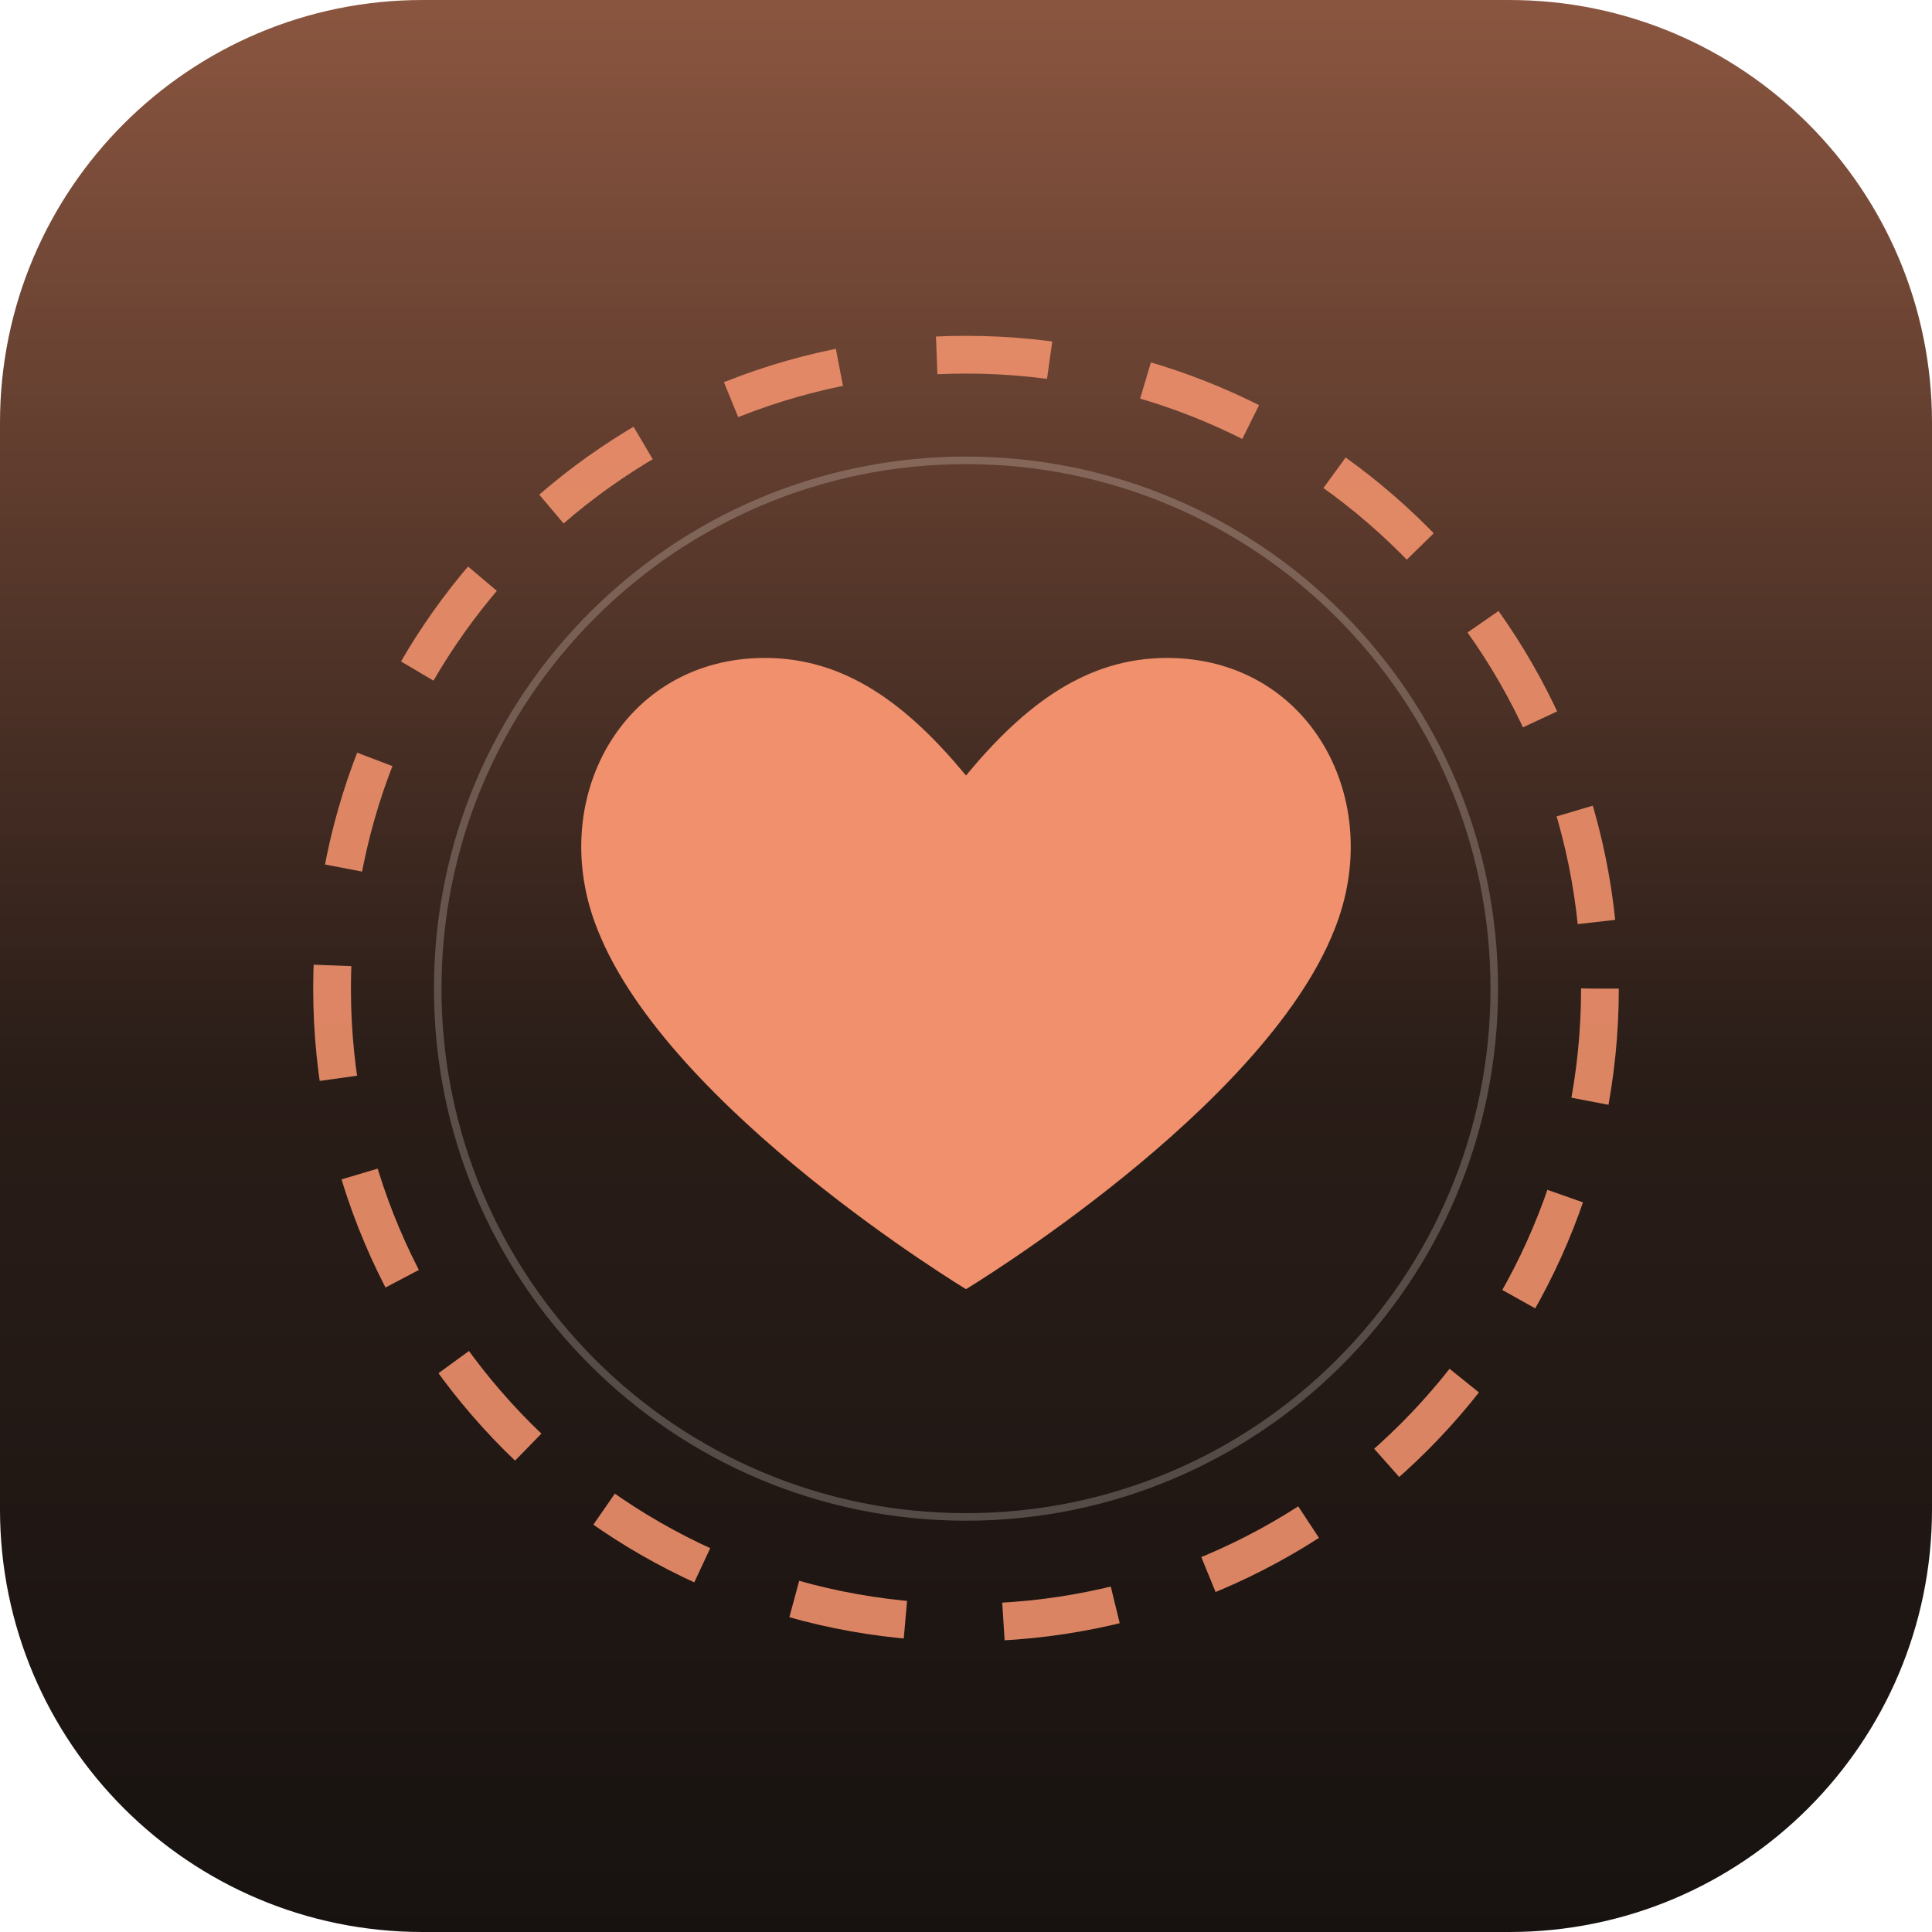
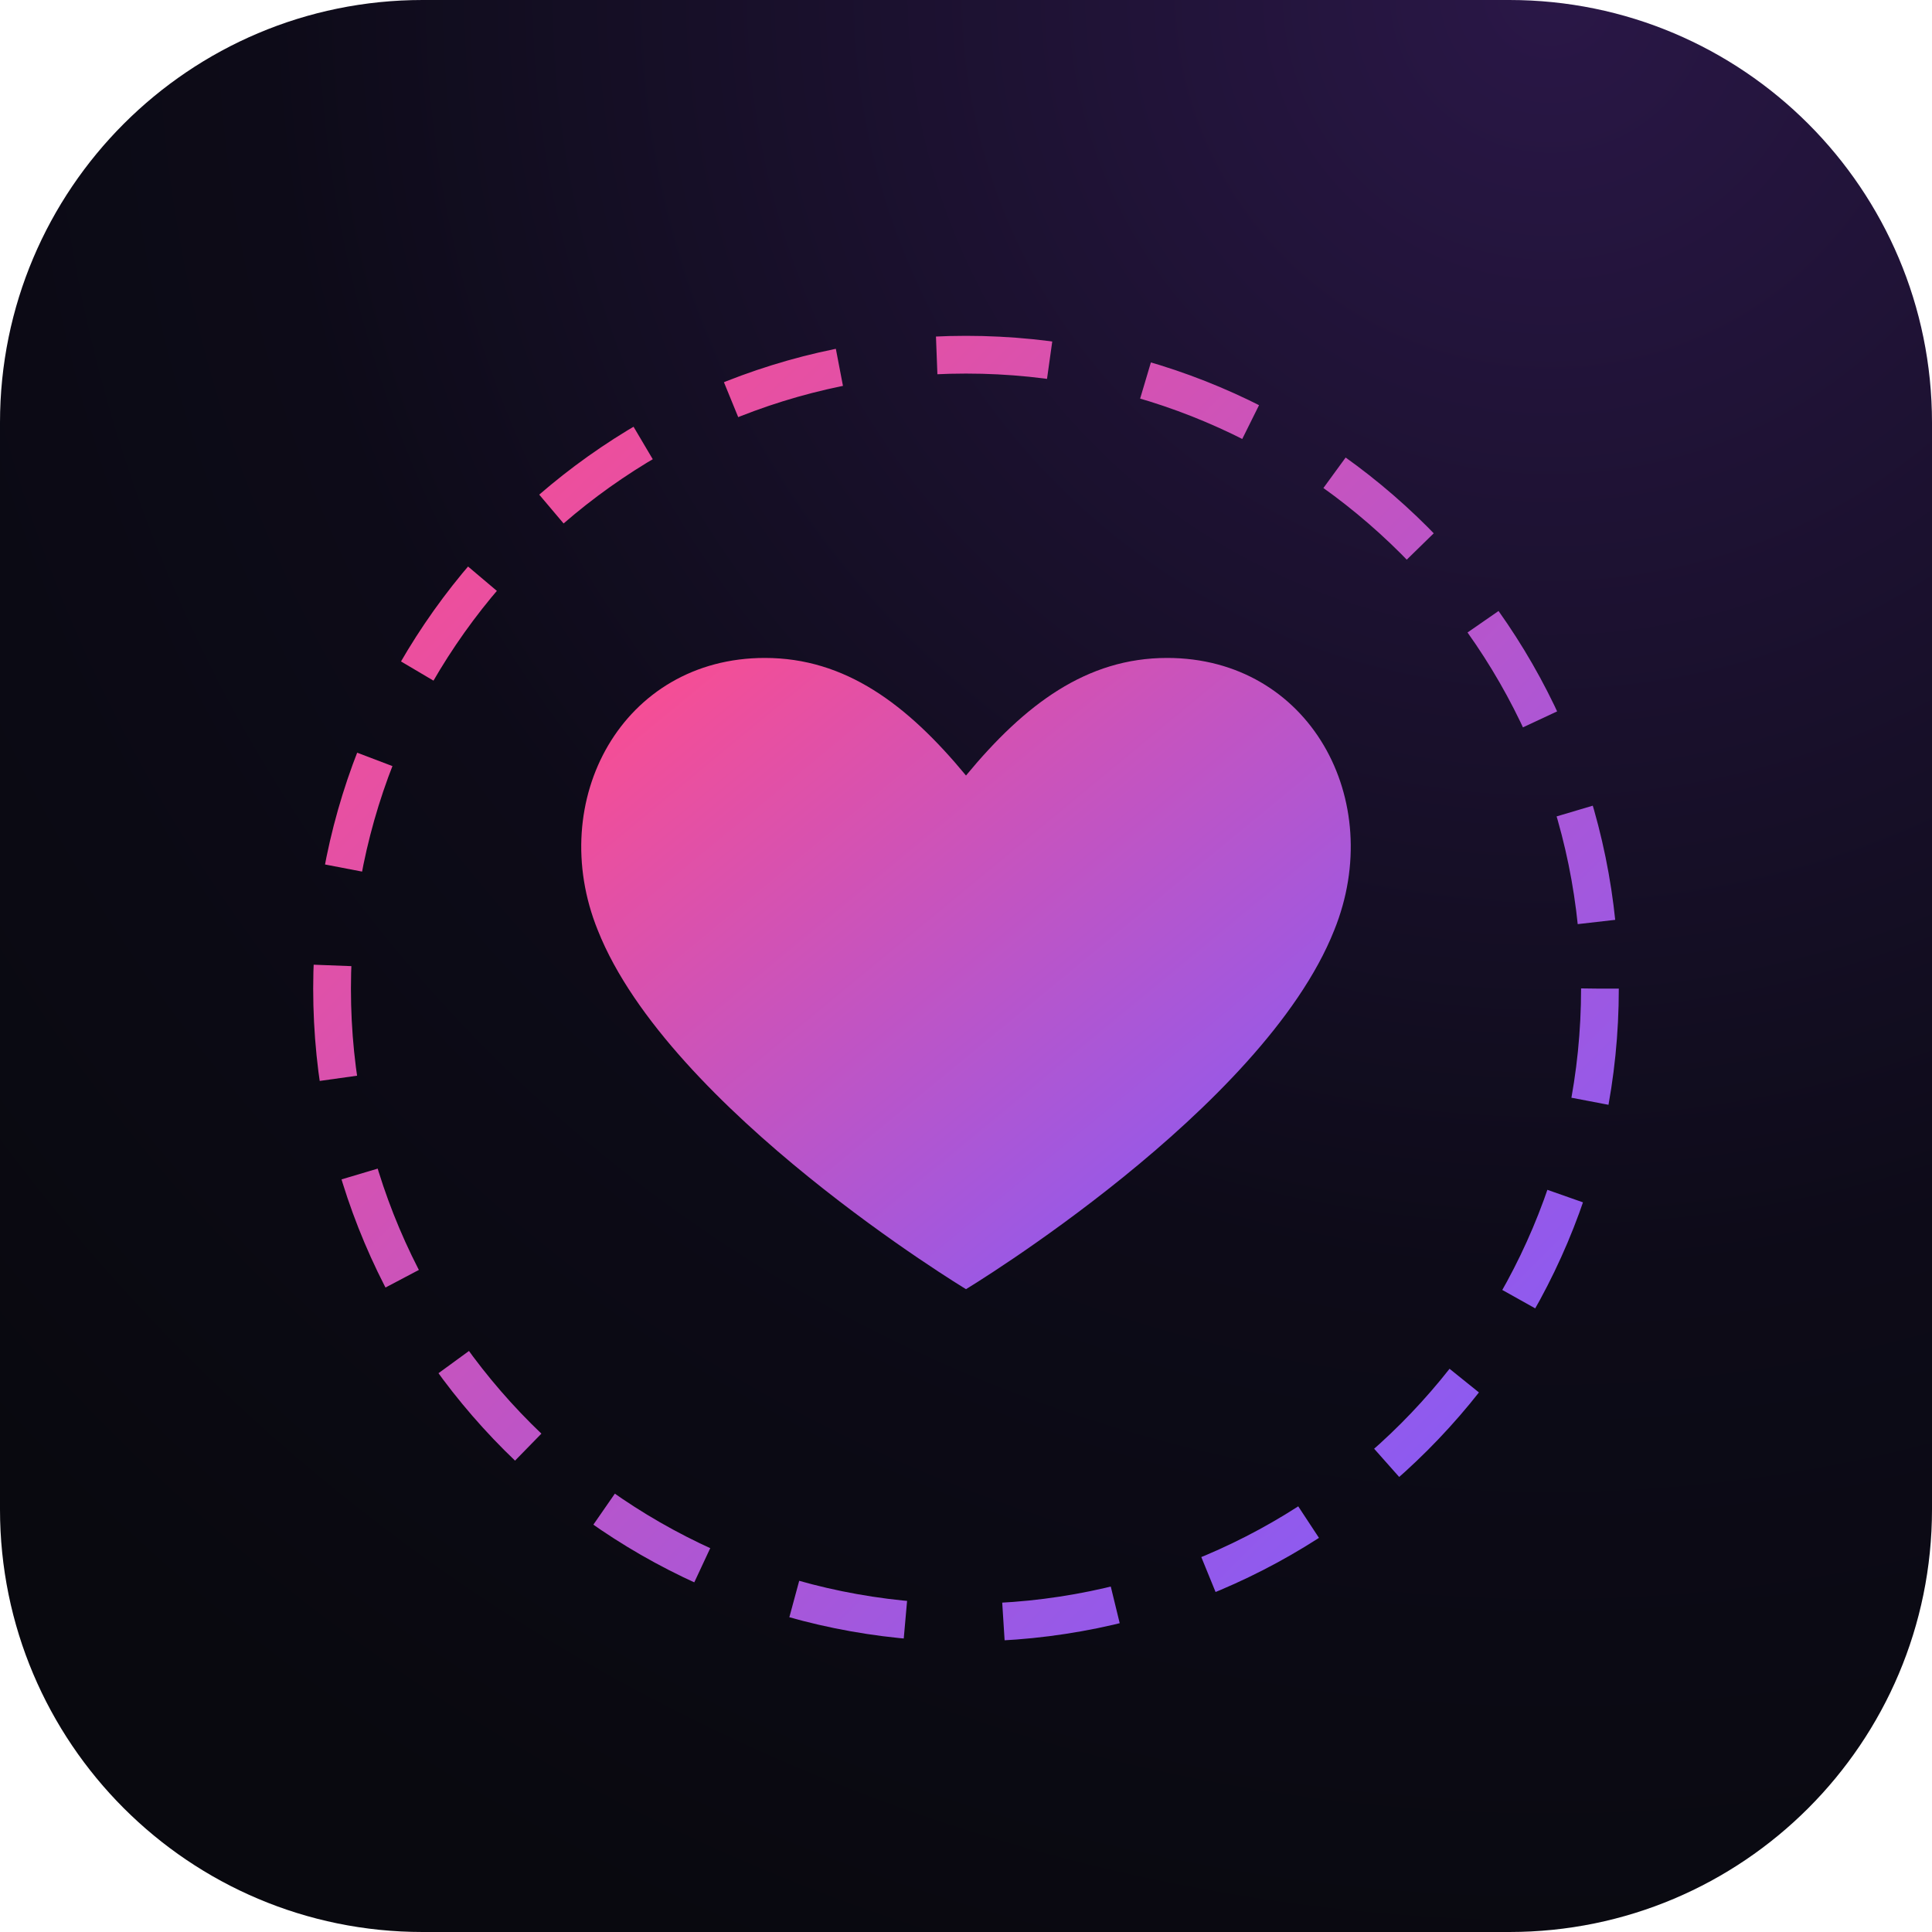
<svg xmlns="http://www.w3.org/2000/svg" viewBox="0 0 512 512">
  <defs>
-     <linearGradient id="g" x1="0" y1="0" x2="0" y2="1">
-       <stop offset="0" stop-color="#8b5640" />
-       <stop offset="0.55" stop-color="#2a1d18" />
-       <stop offset="1" stop-color="#171210" />
+     <radialGradient id="bg" cx="0.8" cy="0" r="1.1">
+       <stop offset="0" stop-color="#2a1747" />
+       <stop offset="0.6" stop-color="#0d0b18" />
+       <stop offset="1" stop-color="#09090f" />
+     </radialGradient>
+     <linearGradient id="h" x1="0" y1="0" x2="1" y2="1">
+       <stop offset="0" stop-color="#ff4d8d" />
+       <stop offset="1" stop-color="#7c5cff" />
    </linearGradient>
  </defs>
-   <rect width="512" height="512" rx="112" fill="url(#g)" />
-   <circle cx="256" cy="262" r="168" fill="none" stroke="#f0906c" stroke-width="10" stroke-dasharray="30 26" opacity="0.9" />
-   <circle cx="256" cy="262" r="140" fill="none" stroke="#f1e4da" stroke-width="2" opacity="0.25" />
-   <path transform="translate(256 258) scale(0.82) translate(-256 -258)" d="M256 360s-96-58-119-116c-17-42 8-88 54-88 26 0 46 15 65 38 19-23 39-38 65-38 46 0 71 46 54 88-23 58-119 116-119 116z" fill="#f0906c" />
+   <rect width="512" height="512" rx="112" fill="url(#bg)" />
+   <circle cx="256" cy="262" r="168" fill="none" stroke="url(#h)" stroke-width="10" stroke-dasharray="30 26" />
+   <path transform="translate(256 258) scale(0.82) translate(-256 -258)" d="M256 360s-96-58-119-116c-17-42 8-88 54-88 26 0 46 15 65 38 19-23 39-38 65-38 46 0 71 46 54 88-23 58-119 116-119 116z" fill="url(#h)" />
</svg>
